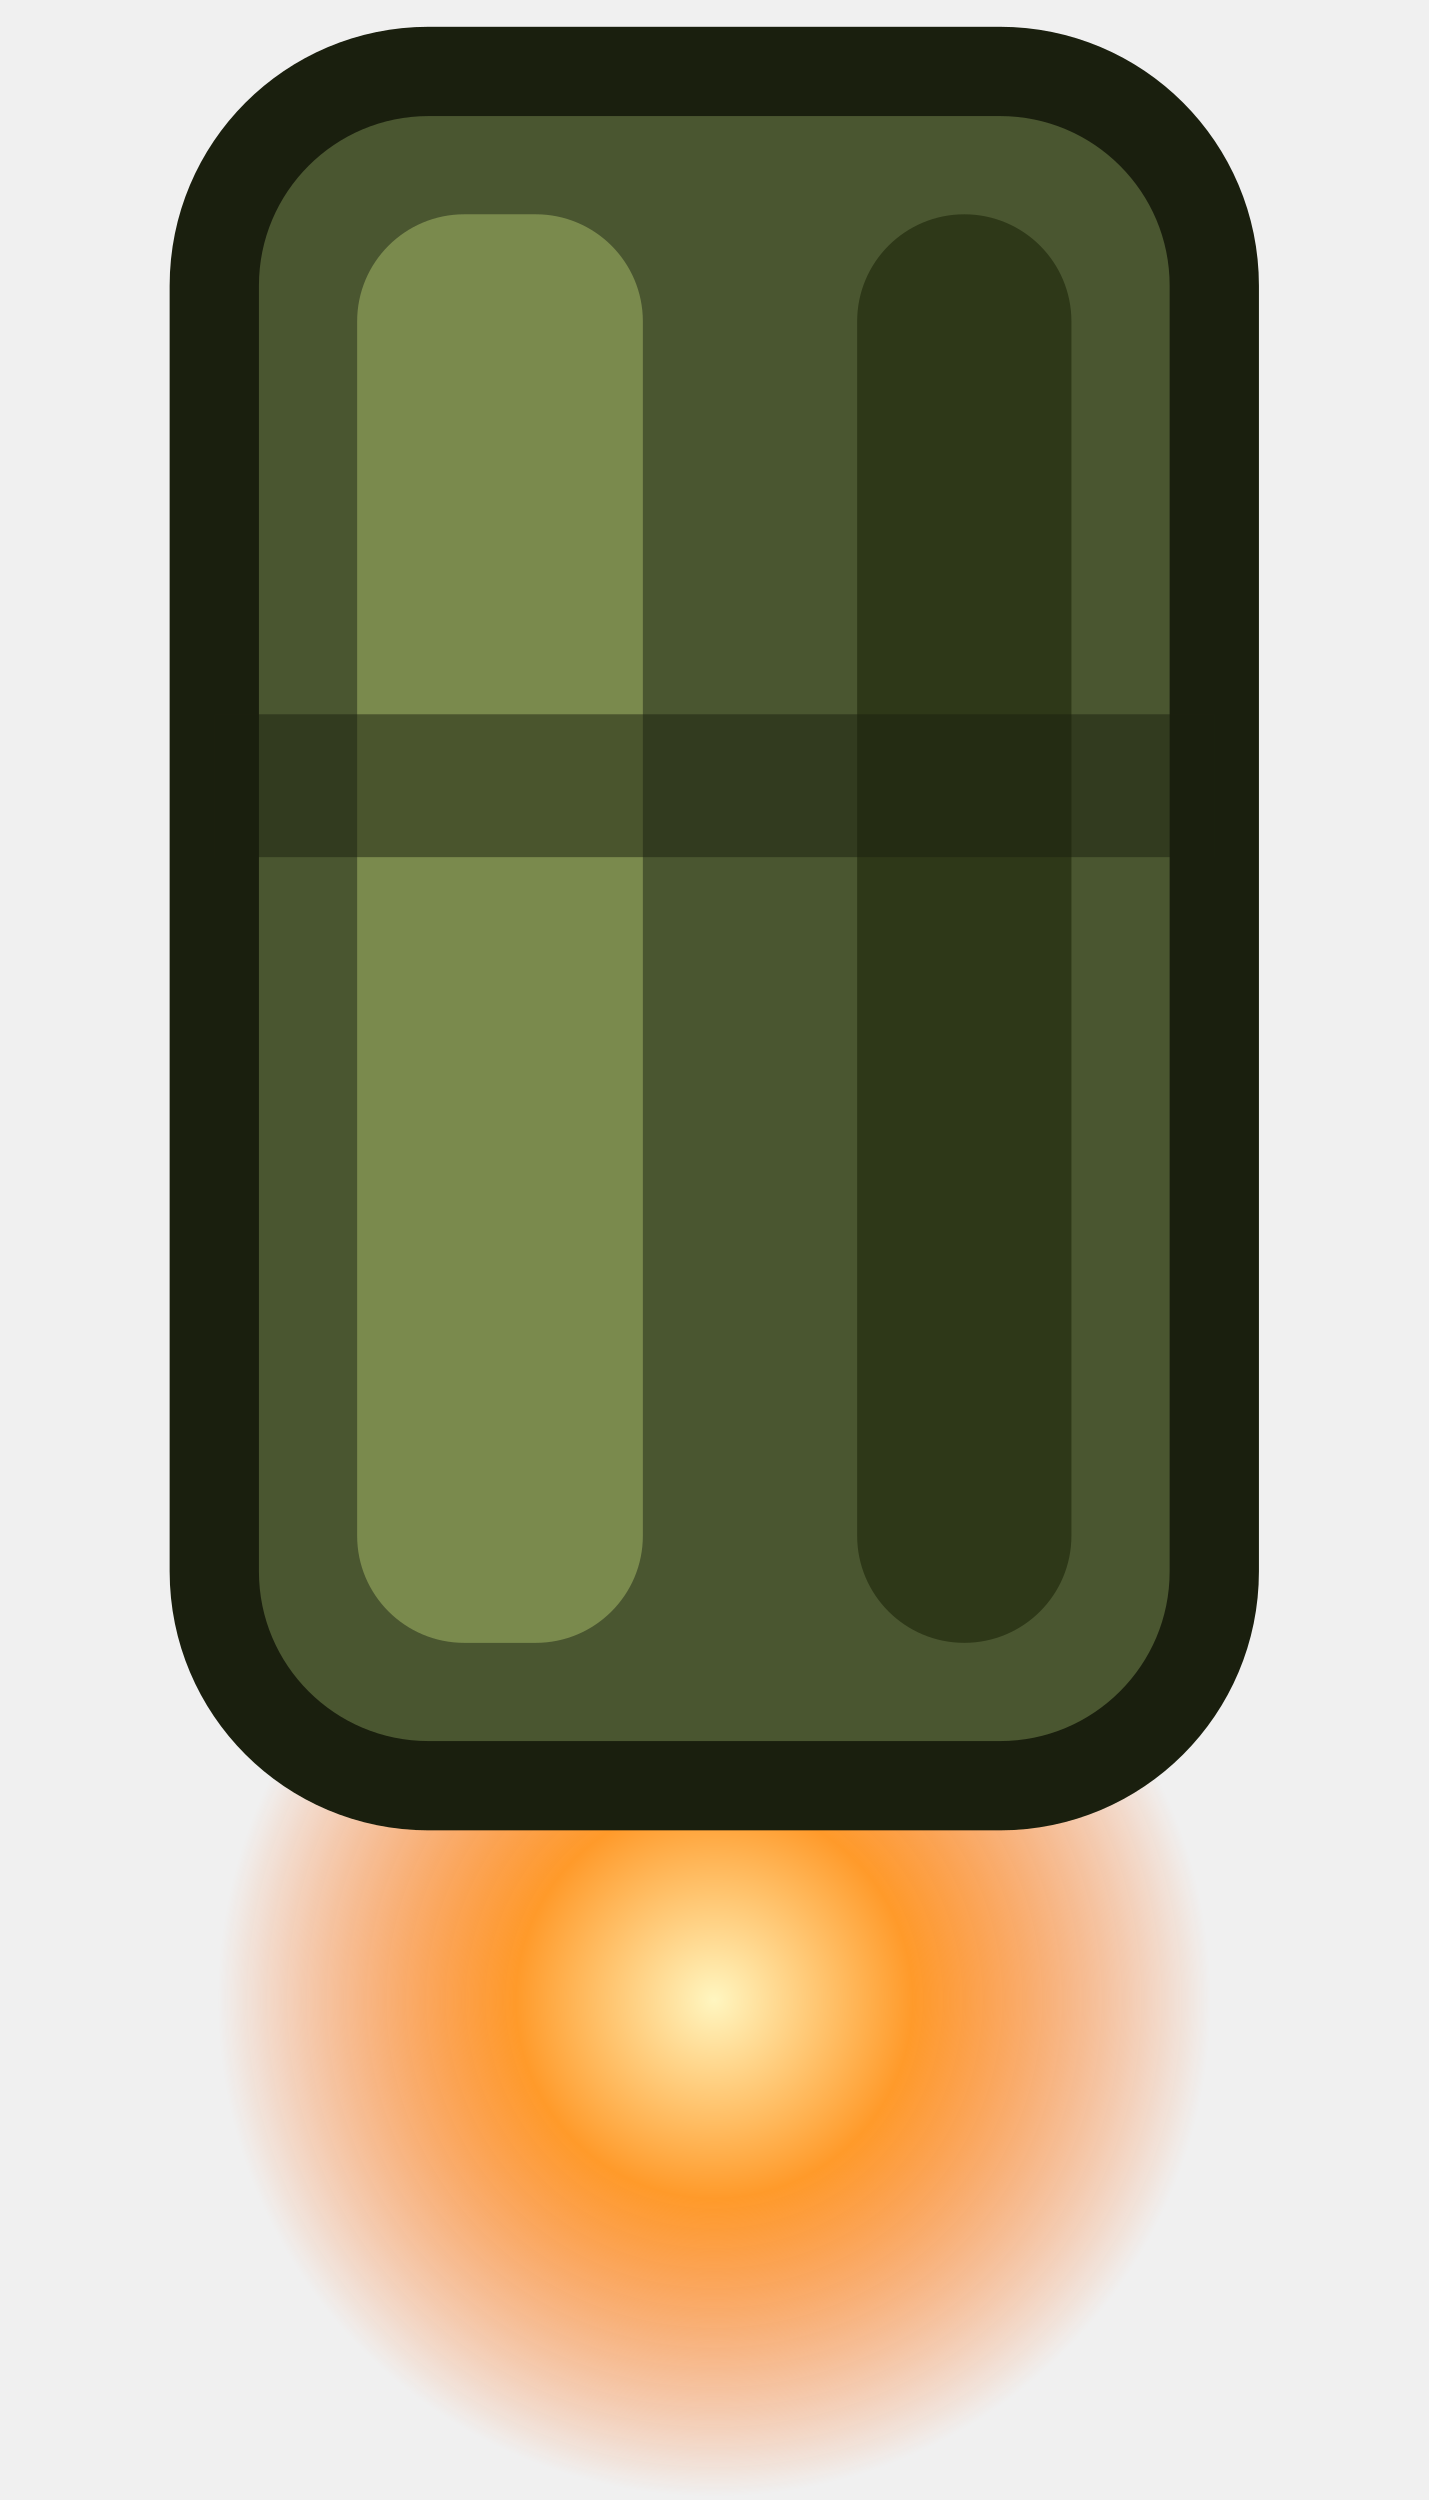
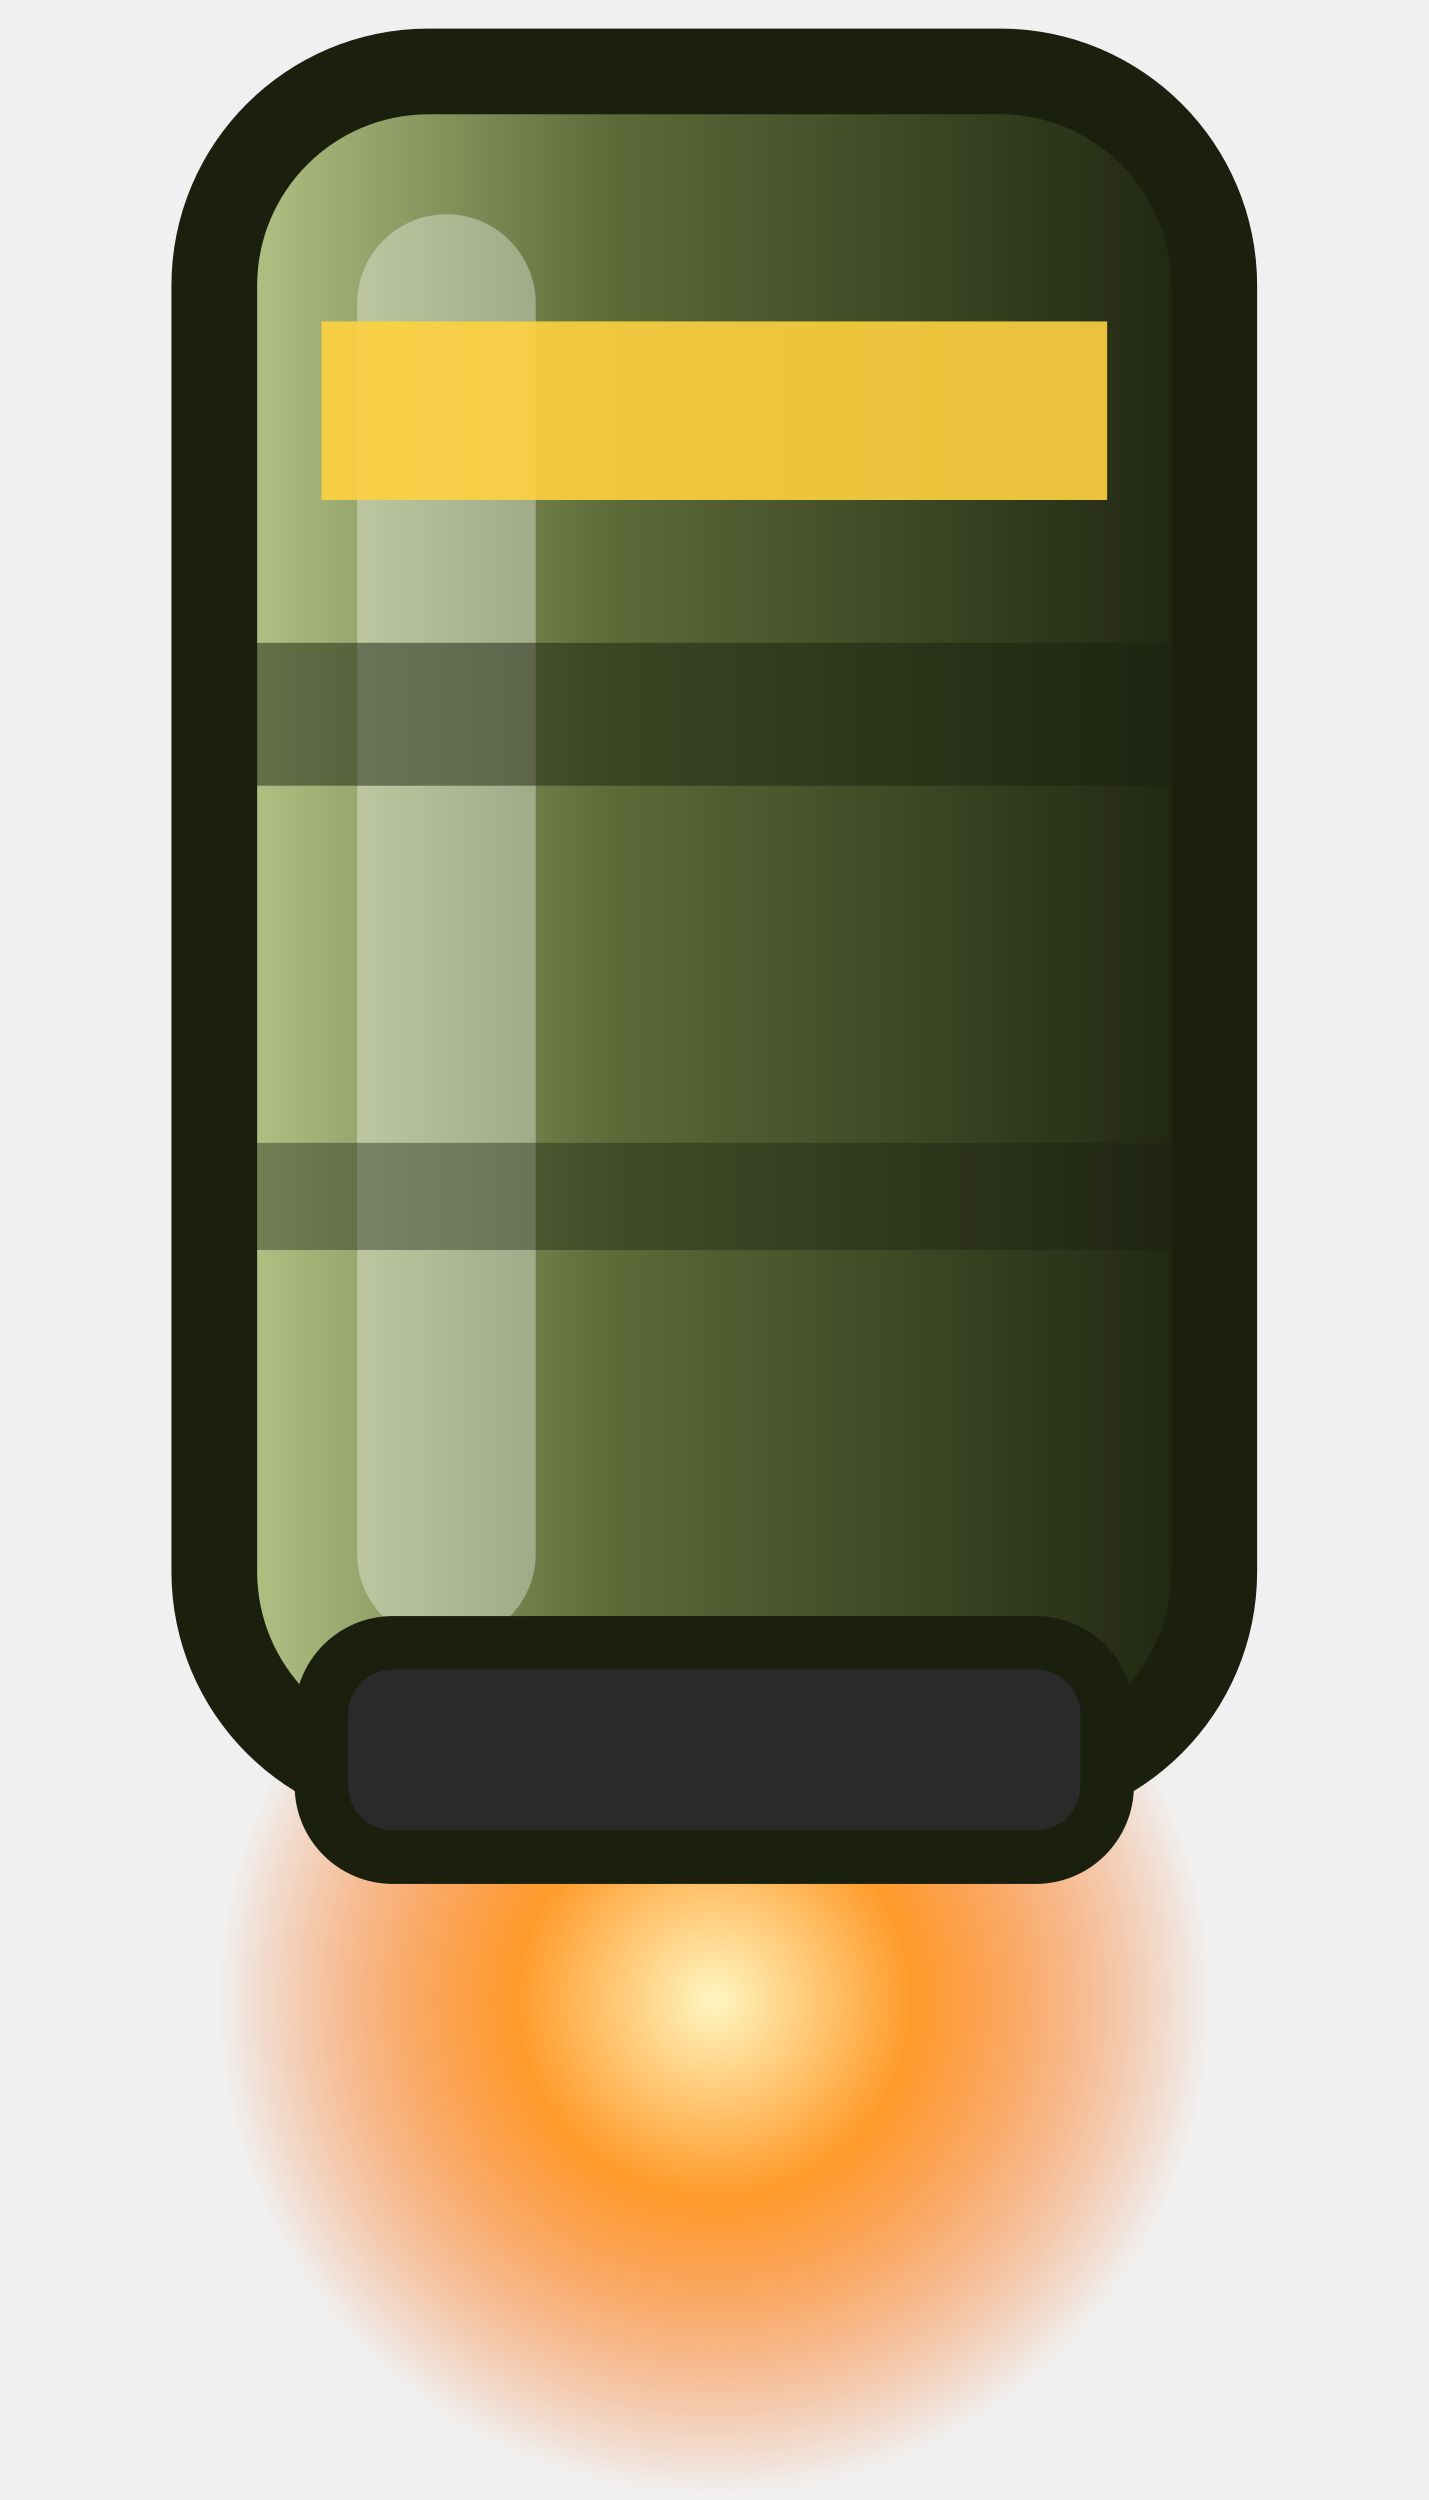
<svg xmlns="http://www.w3.org/2000/svg" viewBox="0 0 40 70">
  <defs>
    <radialGradient id="glow-orange">
      <stop offset="0" stop-color="#fff6c0" />
      <stop offset="0.4" stop-color="#ff9a2a" />
      <stop offset="1" stop-color="#ff5a00" stop-opacity="0" />
    </radialGradient>
+     <linearGradient id="he-body" x1="0" x2="1">
+       <stop offset="0" stop-color="#b8c88a" />
+       <stop offset="0.4" stop-color="#5c6a38" />
+       <stop offset="1" stop-color="#1e2410" />
+     </linearGradient>
  </defs>
  <circle cx="20" cy="56" r="14" fill="url(#glow-orange)" />
-   <rect x="6" y="2" width="28" height="48" rx="6" fill="#4a5630" stroke="#1a1f0e" stroke-width="2.5" />
-   <rect x="10" y="6" width="8" height="40" rx="3" fill="#8fa05a" opacity="0.7" />
-   <rect x="24" y="6" width="6" height="40" rx="3" fill="#2e3818" />
-   <rect x="6" y="20" width="28" height="4" fill="#1a1f0e" opacity="0.5" />
+   <rect x="6" y="2" width="28" height="48" rx="6" fill="url(#he-body)" stroke="#1a1f0e" stroke-width="2.4" />
+   <rect x="10" y="6" width="5" height="40" rx="2.5" fill="#ffffff" opacity="0.35" />
+   <rect x="6" y="18" width="28" height="4" fill="#1a1f0e" opacity="0.5" />
+   <rect x="6" y="32" width="28" height="3" fill="#1a1f0e" opacity="0.4" />
+   <rect x="9" y="46" width="22" height="6" rx="2" fill="#2a2a2a" stroke="#1a1f0e" stroke-width="1.5" />
+   <rect x="9" y="9" width="22" height="5" fill="#ffd23f" opacity="0.9" />
</svg>
